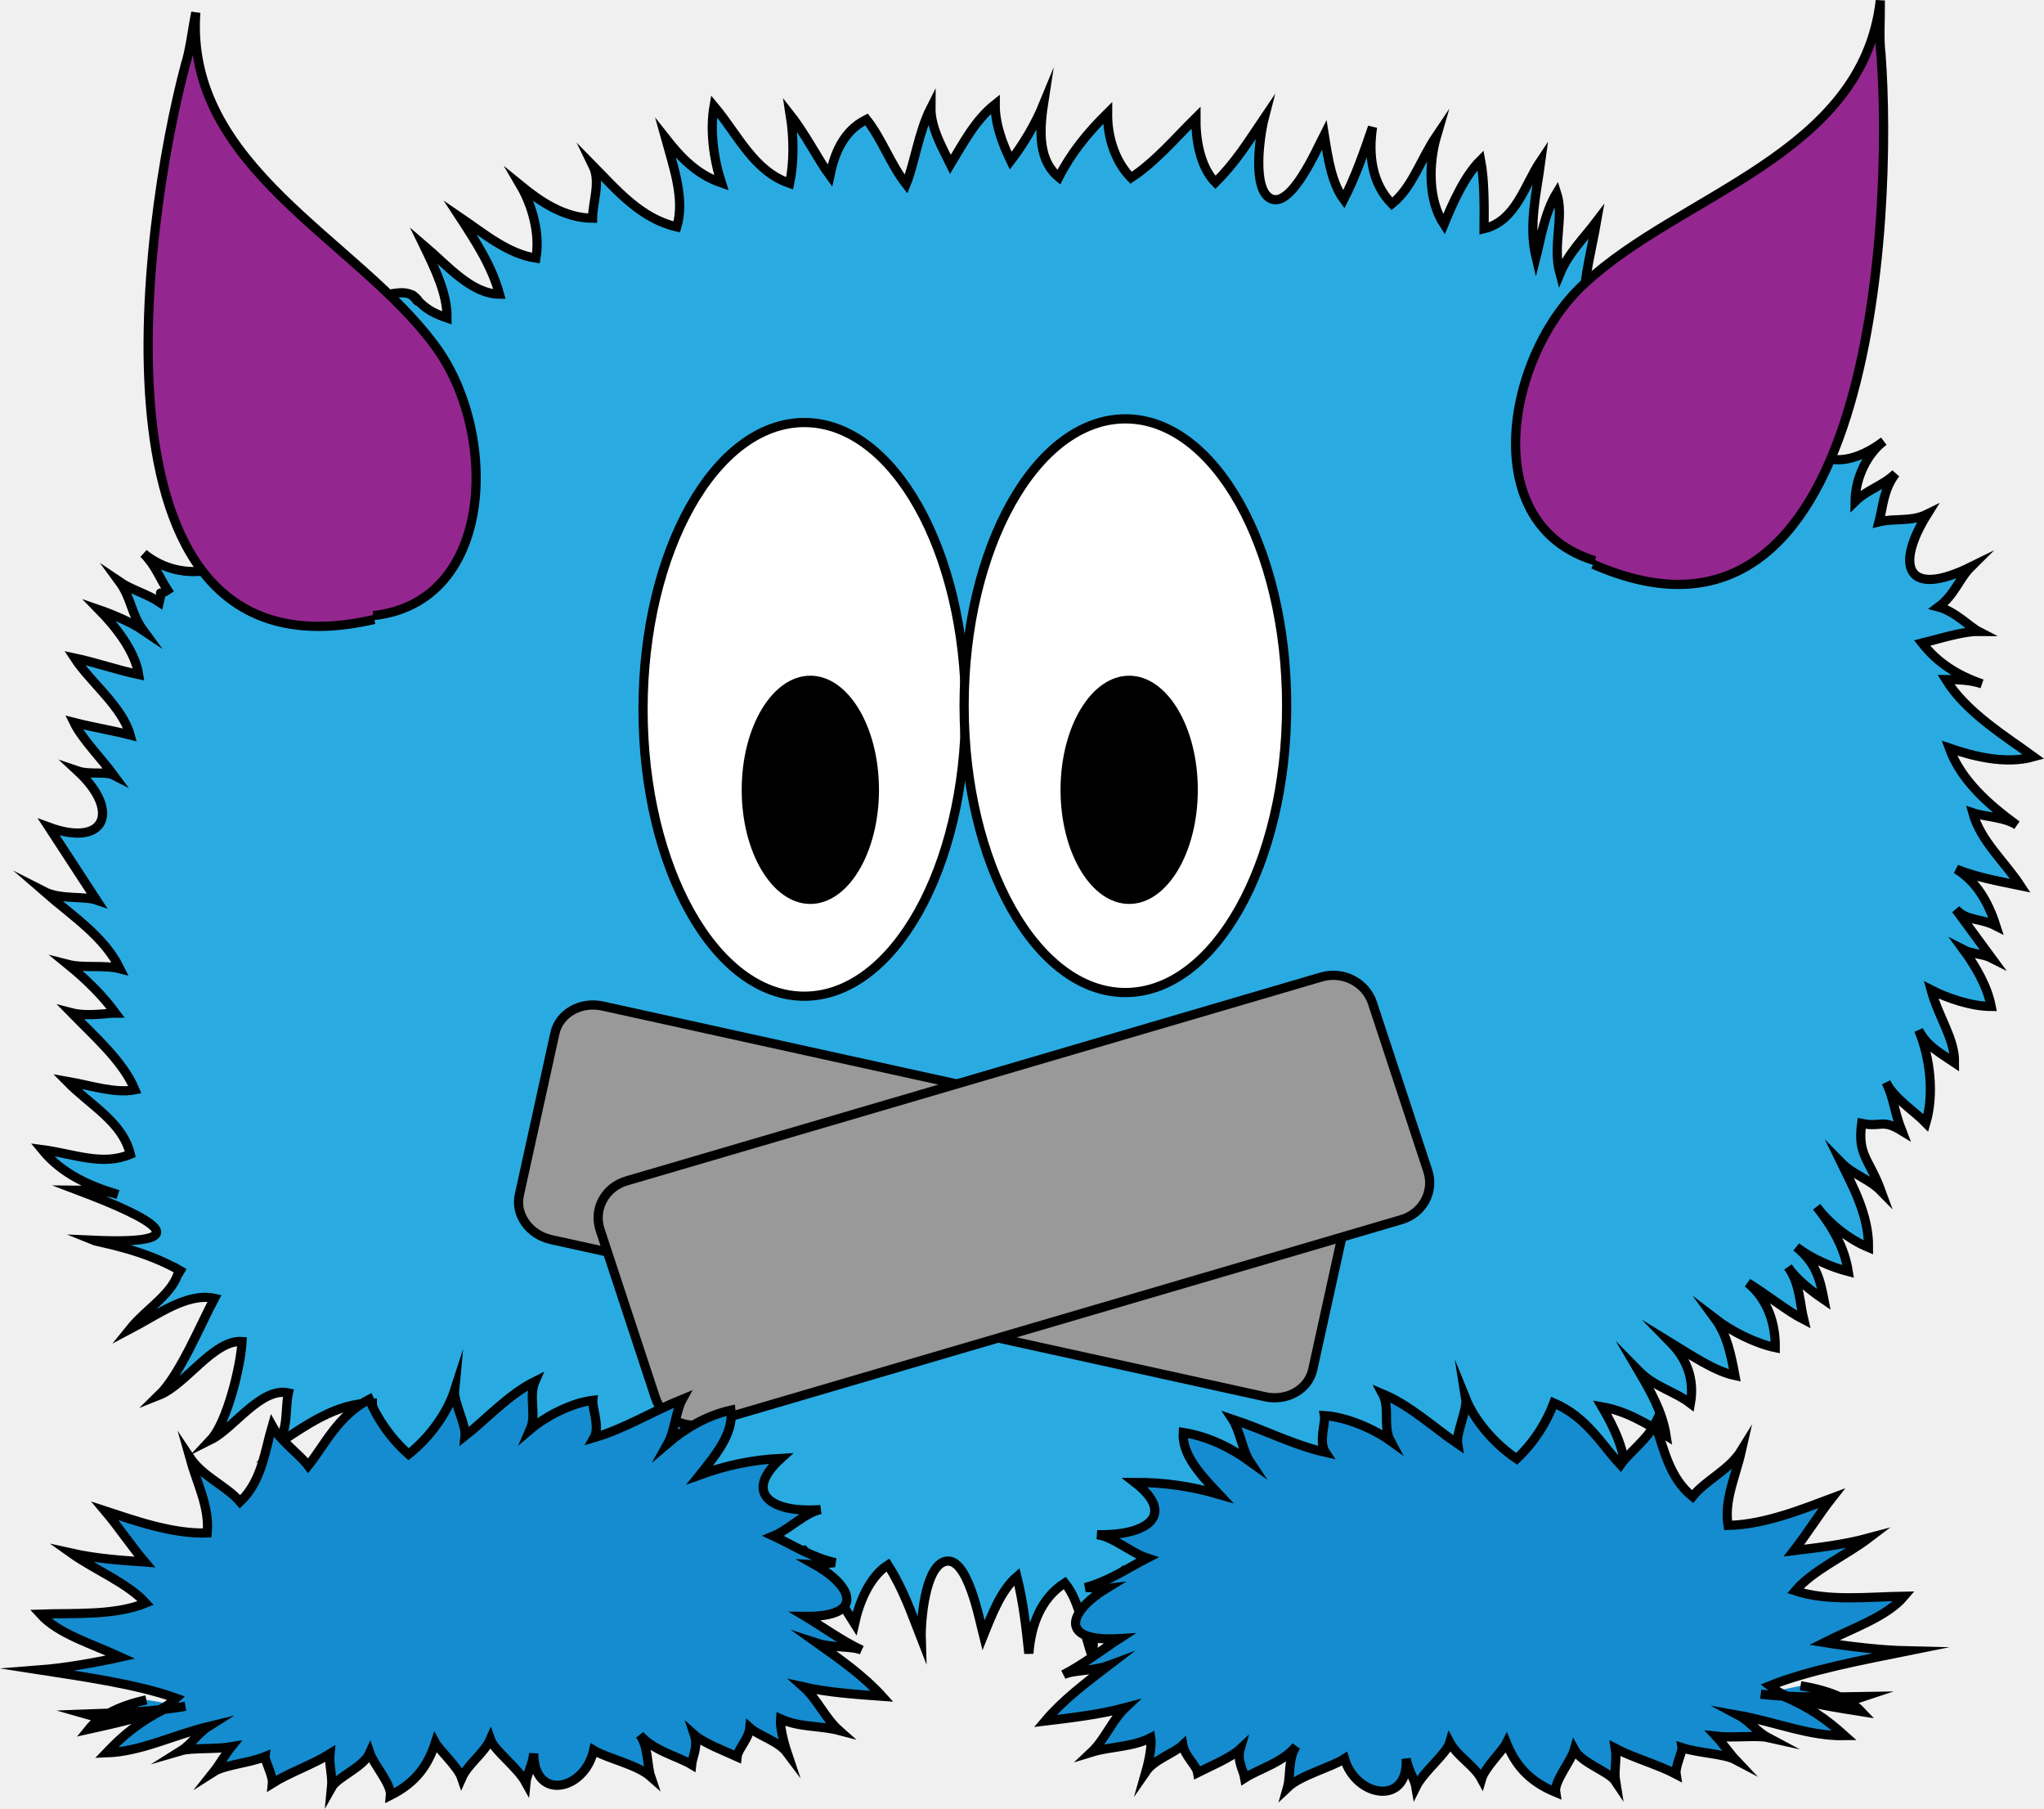
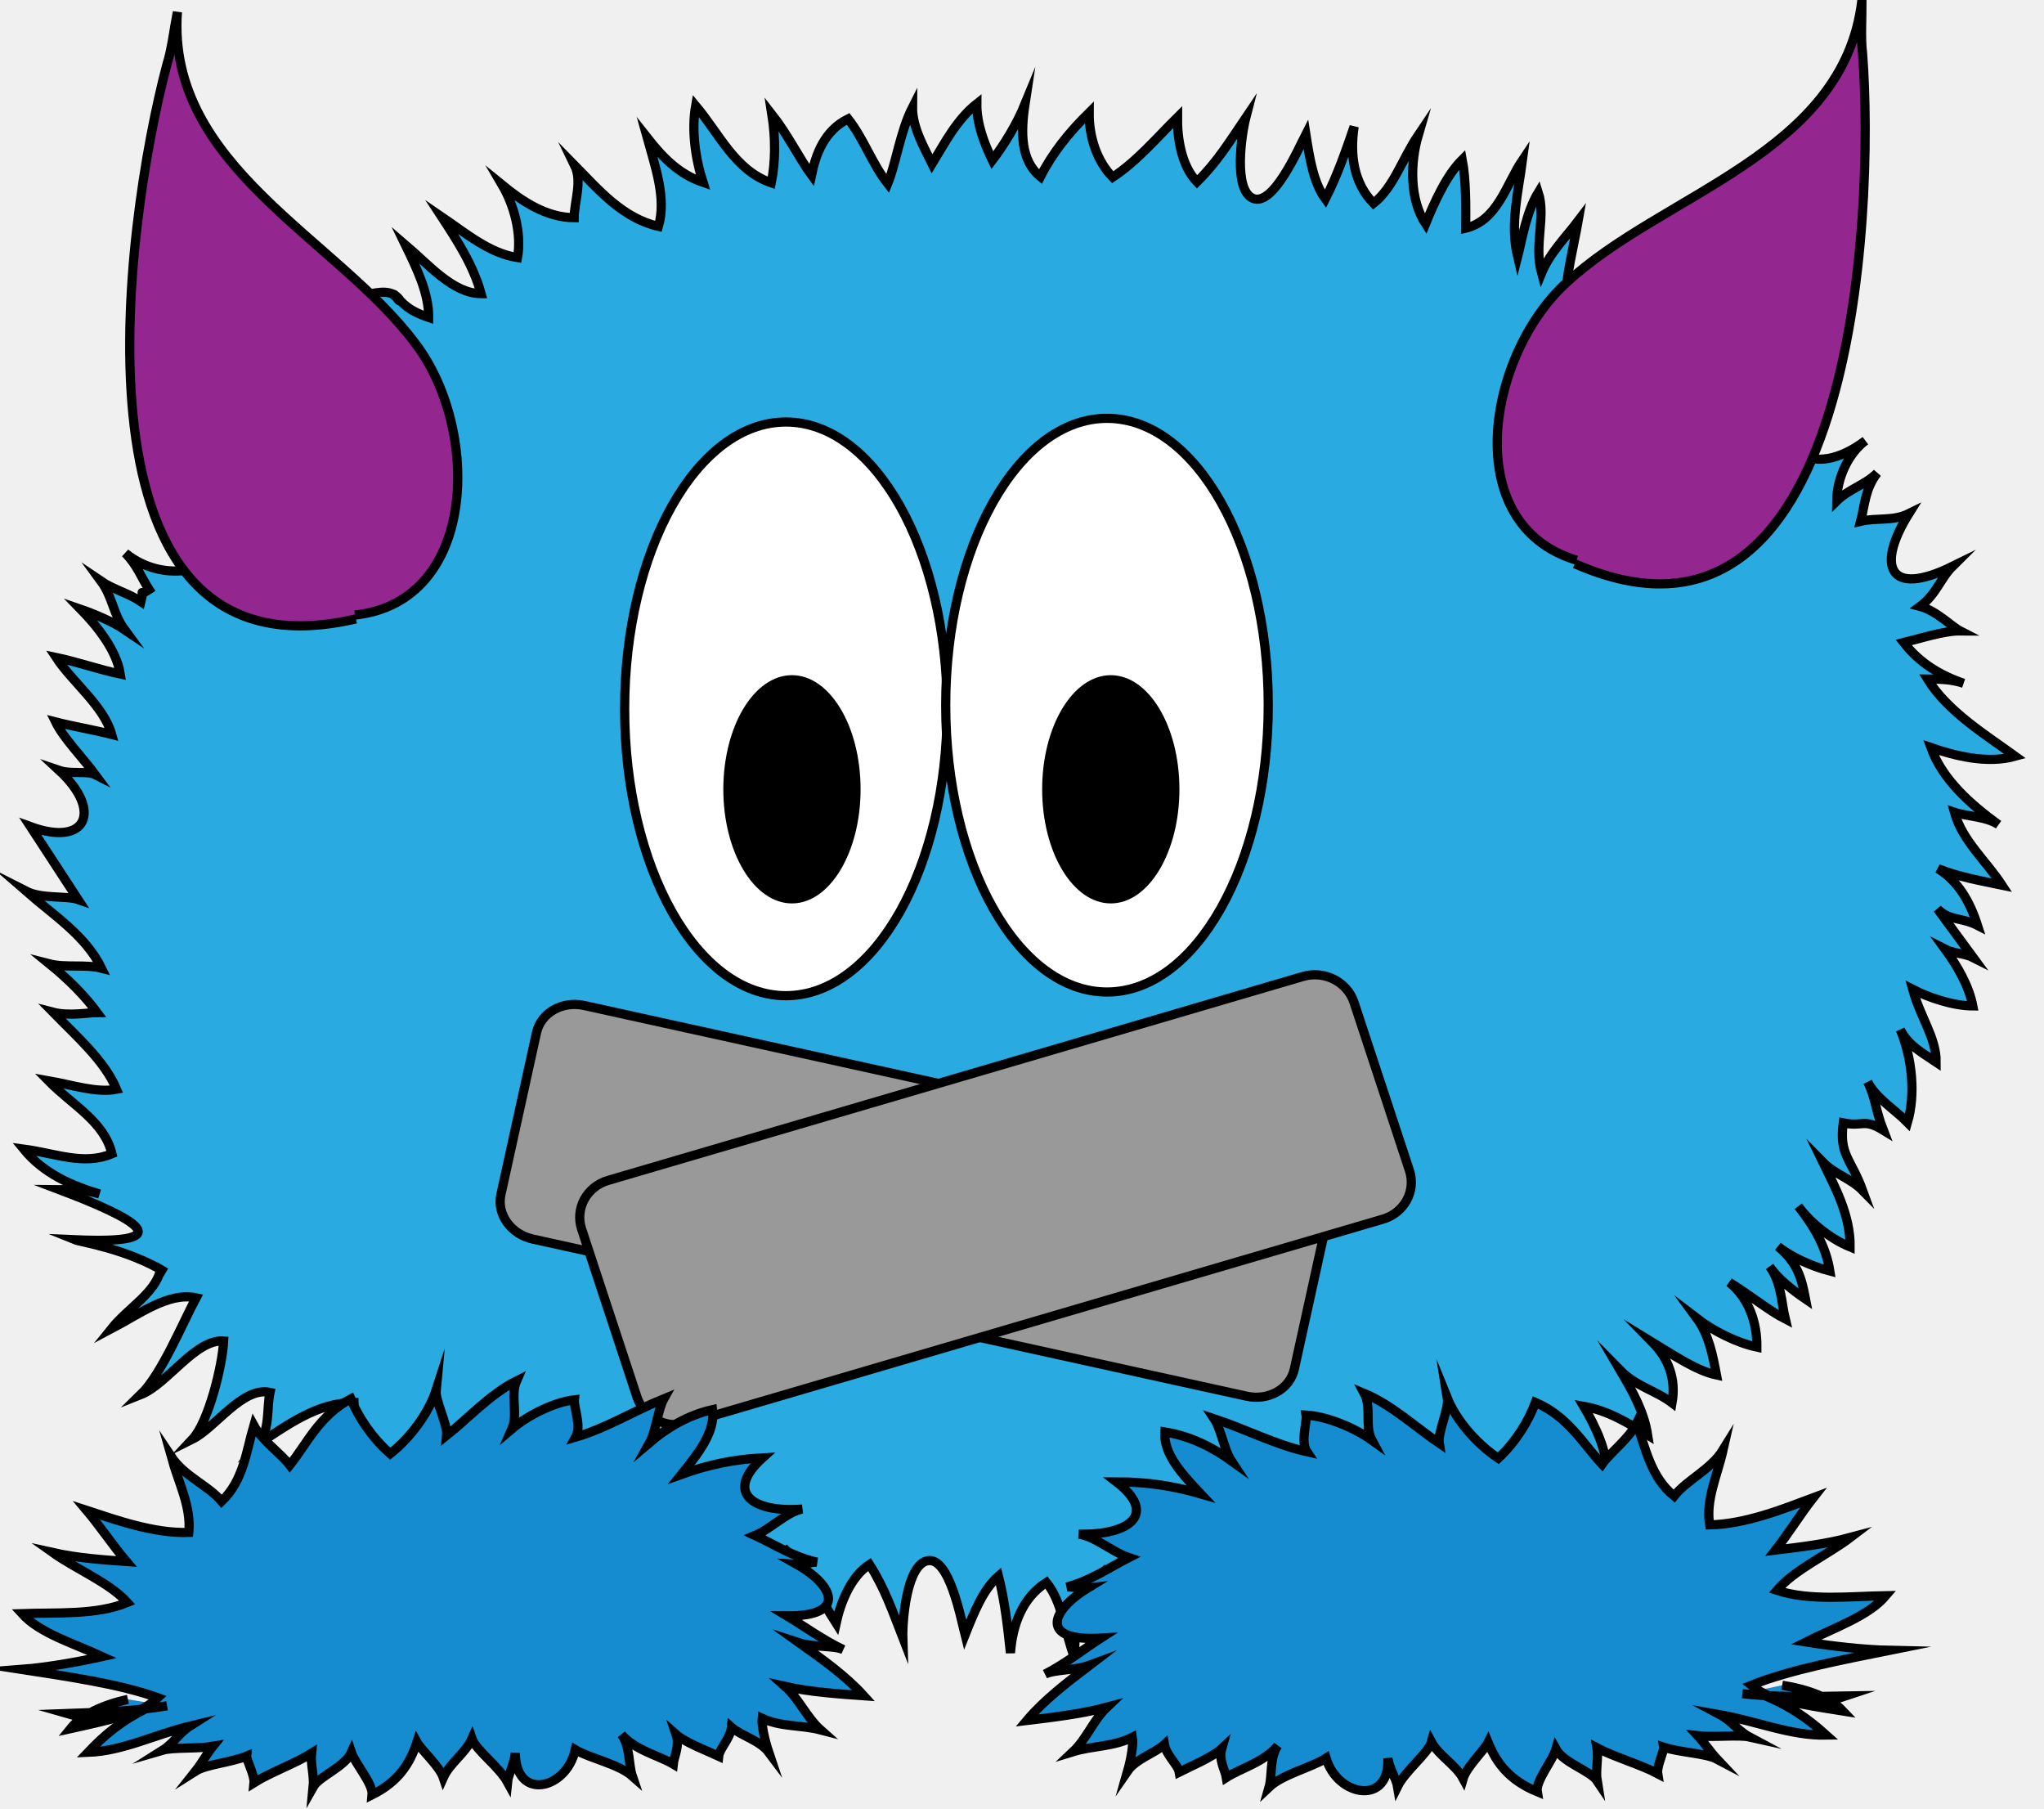
- <svg xmlns="http://www.w3.org/2000/svg" version="1.1" id="Laag_1" x="0px" y="0px" width="666.722px" height="589.868px" viewBox="333.71 226.938 666.722 589.868" enable-background="new 333.71 226.938 666.722 589.868" xml:space="preserve">
-   <path fill="#29ABE2" stroke="#000000" stroke-width="3" stroke-miterlimit="10" d="M863.947,705.855  c-13.832-16.483-39.114-3.459-34.377,17.767c-1.426-5.683-6.705-12.219-9.706-16.916c-2.237,10.276,3.474,20.946,1.233,31.229  c-6.834-5.537-11-17.196-19.675-20.449c-1.408,6.416-1.803,14.415-2.201,22.404c-1.716-4.422-6.995-10.95-9.006-14.075  c1.443,5.693,0.613,9.543,6.166,14.79c-24.976-20.214-0.256-32.133-28.194-18.265c-9.075,4.754-2.48,13.693,2.066,17.381  c-2.992-4.695-6.561-6.819-11.387-9.219c0.719,2.851,1.436,5.701,2.153,8.553c-2.709-5.991-8.546-9.941-11.842-13.359  c-1.671,7.71-1.359,18.549-1.765,26.537c-2.71-5.983-6.704-12.23-7.874-19.215c-4.522,8.441-2.636,18.275-6.882,25.419  c-2.438-7.266-1.758-16.532-1.907-21.959c-4.808,9.729-4.487,20.56-5.459,31.117c-3.427-8.826-3.478-20.946-13.142-25.749  c-1.399,6.425-3.364,15.421-6.056,21.565c-3.984-6.255-5.862-16.088-7.023-23.069c-6.81,6.588-9.32,18.154-8.732,27.704  c-3.429-8.824-4.023-18.364-9.304-24.913c-7.807,5.024-11.046,13.74-11.728,23.007c-0.879-8.259-1.764-16.529-3.907-25.063  c-4.967,4.292-7.924,11.726-10.888,19.15c-1.445-5.691-5.185-25.347-12.153-24.178c-6.958,1.177-8.316,19.715-8.157,25.136  c-3.445-8.836-5.881-16.09-10.877-23.907c-6.232,4.028-9.491,12.742-10.886,19.148c-4.985-7.806-9.708-16.923-16.271-23.725  c-6.232,4.02-10.48,11.174-12.161,18.879c-5.003-7.829-8.707-15.362-10.87-23.896c-7.513,3.729-9.486,12.731-10.158,22.003  c-1.17-6.983-3.605-14.246-6.325-20.221c-3.673,4.575-7.639,10.448-9.035,16.855c-5.279-6.52-7.433-15.071-9.88-22.317  c-3.671,4.565-8.921,10.154-10.318,16.574c-2.153-8.543-1.19-9.101-2.352-16.073c-6.517,5.3-10.765,2.461-17.288,7.759  c-6.827-5.527-7.706-3.79-7.583-10.5c-4.966,4.302-10.479,1.173-17.004,6.473c2.963-7.415,4.645-5.132,4.766-11.831  c-12.358,1.328-19.998,1.784-29.637,9.108c0.404-7.985,3.644-16.704,7.883-23.855c-8.243,0.896-14.475,4.929-20.998,10.217  c4.522-8.433,10.612-17.871,10.006-27.411c-12.076,0.038-21.717,7.382-31.083,13.396c3.685-4.584,2.522-11.566,3.652-16.695  c-8.959-1.961-17.769,11.51-25.283,15.251c5.239-5.594,9.761-24.022,10.157-32.005c-9.234-0.673-18.309,14.069-27.108,17.537  c6.809-6.591,13.605-23.178,18.127-31.618c-8.969-1.948-18.6,5.37-27.674,10.123c5.518-6.89,14.436-11.677,16.105-19.375  l1.681,0.979c-12.777-7.771-27.857-9.921-29.688-10.671c35.35,1.573,19.795-6.947-5.013-16.327  c3.934,0.031,9.173,0.059,13.089,1.405c-9.145-2.703-18.282-6.708-24.753-14.646c10.468,1.392,19.604,5.405,28.795,1.521  c-2.511-10.526-12.943-15.865-20.737-23.812c7.85,1.369,15.679,4.056,22.242,2.79c-3.854-9.228-12.944-17.177-20.729-25.132  c5.22,1.355,11.781,0.098,14.4,0.11c-3.888-5.287-9.079-10.601-15.573-15.88c5.223,1.345,11.786,0.068,17.015,1.424  c-5.139-10.55-15.562-17.209-24.673-25.153c5.222,2.666,13.098,1.406,17.014,2.755c-5.175-7.933-10.342-15.854-15.51-23.768  c18.284,6.698,23.633-5.108,9.328-18.347c3.925,1.341,9.184,0.059,11.785,1.391c-3.89-5.288-10.37-11.897-12.943-17.188  c5.229,1.355,13.079,2.726,18.31,4.08c-2.537-9.229-12.944-17.178-18.128-25.11c6.544,1.362,14.375,4.049,20.919,5.412  c-1.233-7.894-7.725-15.824-12.915-21.136c3.923,1.349,10.44,4.02,14.356,6.679c-3.889-5.287-3.836-10.535-7.724-15.823  c3.907,2.658,9.129,4.004,13.044,6.663c1.349-5.243-1.296-1.325,2.655-3.926c-2.595-3.953-3.853-7.914-7.768-11.894  c6.507,5.31,14.357,6.678,20.919,5.412c-2.528-9.218-7.704-17.141-8.93-26.344c7.824,3.988,18.255,9.327,27.448,6.754  c-3.863-7.907-9.021-17.149-11.55-27.687c18.185,18.534,27.52,0.198,21.138-18.256c6.507,4,13.025,7.981,20.863,9.367  c0.093-9.214-2.446-18.433-6.326-25.031c3.908,3.97,9.119,6.633,13.008,10.601c-2.539-7.898-7.714-14.51-11.594-21.108  c7.787,7.935,19.679-3.811,24.845,4.121c-1.305-0.015-1.293-2.271-2.607-2.278l2.607,2.278c2.583,2.65,5.212,3.976,9.12,5.314  c0.08-7.877-3.782-15.784-7.631-23.717c7.793,6.635,15.561,15.889,24.741,15.966c-2.535-9.229-7.702-17.151-12.88-25.074  c7.813,5.316,15.608,11.941,24.765,13.316c1.385-7.87-1.152-17.088-5.022-23.694c6.5,5.3,14.32,10.626,23.493,10.684  c0.036-5.25,2.718-11.804,0.146-17.083c7.798,7.928,15.569,17.209,27.338,19.908c2.709-9.173-1.136-19.718-3.674-28.938  c5.188,6.595,10.37,11.896,18.212,14.585c-2.548-7.909-3.771-17.121-2.393-25c7.775,9.265,12.904,21.144,24.662,25.162  c1.369-6.561,1.442-14.456,0.198-22.341c5.187,6.604,9.039,14.519,12.928,19.806c1.368-6.569,4.06-14.433,11.945-18.323  c5.186,6.604,7.74,14.522,12.918,21.125c2.681-6.544,4.085-17.053,8.082-24.91c-0.062,6.567,3.816,13.174,6.384,18.435  c3.995-6.528,7.994-14.395,14.59-19.591c-0.062,6.557,2.502,13.158,5.068,18.427c3.979-5.228,7.967-11.775,10.657-18.327  c-1.402,9.188-1.478,18.404,5.022,23.694c4.005-7.847,9.288-14.38,15.905-20.913c-0.071,7.886,2.483,15.797,7.67,21.089  c7.911-5.188,14.539-13.041,21.135-19.558c-0.061,6.557,1.182,15.772,6.365,21.074c6.607-6.525,10.594-13.063,15.915-20.921  c-1.358,5.251-4.15,23.629,2.376,26.31c6.535,2.673,14.548-15.671,17.22-20.905c1.242,7.894,2.476,15.794,6.365,21.073  c3.986-7.849,6.688-15.721,9.379-23.584c-1.396,9.188-0.171,18.4,6.327,25.021c6.602-5.224,9.299-14.397,14.602-22.25  c-2.689,9.184-2.81,21.017,2.367,28.941c2.684-6.554,6.698-15.729,11.974-20.952c1.261,6.584,1.18,15.79,1.115,22.366  c10.493-2.558,13.233-14.368,18.534-22.22c-1.396,10.51-4.112,21.002-1.585,31.55c1.351-5.26,2.746-14.45,6.735-20.997  c2.556,7.9-1.47,17.076,1.068,26.302c2.69-6.551,7.975-11.765,11.945-17.003c-1.379,7.88-4.087,18.382-4.171,26.267  c3.973-2.605,10.543-5.174,14.514-10.422c-1.333,2.624-2.665,5.245-3.999,7.867c5.24-1.274,9.191-2.563,13.152-6.482  c-5.256,2.594-15.892,19.614-8.096,26.248c6.501,5.291,26.294-9.014,31.553-11.607c-6.578,3.896-6.625,7.833-9.3,13.067  c2.656-2.604,9.255-7.809,11.91-11.744c-1.385,7.878-2.774,15.768-2.828,22.335c9.185-1.263,15.834-11.717,23.729-15.614  c-0.1,10.524-8.04,19.67-8.139,30.186c3.971-3.919,10.569-9.132,13.223-14.361c-9.335,19.658,4.986,28.955,22.136,15.925  c-5.276,3.921-9.273,11.779-9.354,19.655c3.969-3.909,9.219-5.184,13.194-9.099c-3.978,5.228-4.021,10.476-5.392,15.735  c5.267-1.271,10.488,0.073,15.752-2.52c-10.641,17.019-6.798,27.565,14.25,17.192c-3.963,3.929-5.313,9.18-10.598,13.082  c5.229,1.355,10.425,6.648,13.033,7.981c-5.237-0.044-13.124,2.535-18.381,3.807c5.186,6.613,11.693,10.604,19.543,13.293  c-3.928-1.341-7.858-1.371-11.782-1.398c6.451,10.557,19.477,18.547,28.598,25.172c-9.192,2.572-19.651-0.141-27.491-2.826  c3.84,10.564,12.943,18.507,22.053,25.14c-3.905-2.659-10.45-2.7-14.379-4.03c2.54,9.207,10.334,15.843,15.514,23.758  c-6.537-1.353-14.387-2.73-20.912-5.402c6.508,3.999,10.388,10.587,12.925,18.513c-5.213-2.674-9.154-1.401-13.042-5.36  c3.891,5.27,7.758,10.563,11.646,15.86c-2.61-1.333-6.544-1.362-9.146-2.702c3.878,5.296,7.75,11.893,9.01,18.478  c-6.553-0.043-14.396-2.731-19.604-5.406c2.526,9.218,7.713,15.84,7.646,23.729c-3.906-2.659-9.126-5.333-11.698-10.613  c3.851,9.244,5.049,21.074,2.354,30.269c-3.896-3.986-10.412-7.978-12.989-13.239c2.577,5.263,2.539,9.22,5.106,15.801  c-6.529-3.994-6.548-1.035-13.071-2.405c-1.415,10.507,2.499,11.537,6.336,22.073c-3.891-3.969-9.12-5.314-13.008-9.282  c3.85,7.916,9.01,17.148,8.91,27.663c-6.518-2.679-13.024-7.98-16.904-13.259c5.185,6.604,9.046,13.209,10.288,21.104  c-5.223-1.346-11.756-4.027-16.949-8.01c6.499,5.301,7.757,10.573,9.019,17.158c-3.905-2.658-9.118-6.652-11.7-10.604  c3.879,5.285,3.813,11.861,5.095,17.119c-5.223-2.656-11.729-7.959-18.247-11.957c6.498,5.309,9.055,13.21,8.982,21.104  c-6.537-1.359-14.358-5.357-19.568-9.353c3.888,5.297,5.139,11.87,6.389,18.454c-6.541-1.371-14.347-6.677-20.865-10.659  c5.187,5.293,7.75,11.884,6.374,19.755c-5.202-3.975-11.746-5.348-16.938-10.642c3.877,6.608,7.747,13.215,8.98,21.104  c-6.499-3.986-13.025-7.979-20.874-9.349c3.86,6.586,7.729,14.521,7.657,22.397" />
-   <path fill="#93278F" stroke="#000000" stroke-width="3" stroke-miterlimit="10" d="M455.801,428.936  c-96.756,22.493-75.461-129.028-61.613-180.945c1.47-4.412,2.252-11.308,3.382-16.962c-3.557,50.433,52.312,73.877,77.796,108.337  c20.949,27.685,20.35,83.979-19.902,88.319" />
-   <path fill="#93278F" stroke="#000000" stroke-width="3" stroke-miterlimit="10" d="M853.394,410.956  c90.997,39.896,97.907-112.968,93.852-166.542c-0.624-4.607-0.144-11.528-0.208-17.305c-5.771,50.248-65.016,63.026-96.396,92.205  c-25.688,23.334-35.427,78.789,3.32,90.483" />
-   <ellipse fill="#FFFFFF" stroke="#000000" stroke-width="3" stroke-miterlimit="10" cx="596.064" cy="458.264" rx="52.604" ry="93.539" />
-   <ellipse fill="#FFFFFF" stroke="#000000" stroke-width="3" stroke-miterlimit="10" cx="700.792" cy="457.066" rx="52.604" ry="93.54" />
-   <ellipse cx="598.03" cy="484.499" rx="22.388" ry="37.215" />
-   <ellipse cx="702.03" cy="484.499" rx="22.388" ry="37.214" />
-   <path fill="#999999" stroke="#000000" stroke-width="3" stroke-miterlimit="10" d="M761.906,673.549  c-1.424,6.474-8.396,10.439-15.573,8.861l-232.812-51.229c-7.177-1.578-11.841-8.106-10.416-14.578l11.604-52.738  c1.424-6.474,8.396-10.44,15.573-8.86l232.812,51.228c7.178,1.578,11.84,8.105,10.416,14.578L761.906,673.549z" />
-   <path fill="#999999" stroke="#000000" stroke-width="3" stroke-miterlimit="10" d="M781.378,554  c-2.216-6.724-9.678-10.512-16.663-8.463l-226.646,66.5c-6.986,2.049-10.854,9.162-8.638,15.885l18.058,54.785  c2.217,6.724,9.677,10.513,16.664,8.464L790.8,624.672c6.986-2.05,10.854-9.162,8.638-15.886L781.378,554z" />
-   <path fill="#29ABE2" stroke="#000000" stroke-width="3" stroke-miterlimit="10" d="M933.719,631.113" />
-   <path fill="#148CCF" stroke="#000000" stroke-width="3" stroke-miterlimit="10" d="M394.202,783.367  c-9.904,1.729-21.284,2.133-32.672,2.536c11.036,3.211,22.54,1.601,29.685-5.167c-12.532-4.53-30.13-7.002-44.506-9.231  c8.186-0.634,18.068-2.357,26.347-4.194c-9.298-4.302-20.331-7.521-26.186-14.007c11.376-0.396,24.252,0.521,34.375-3.614  c-5.855-6.489-16.775-10.906-24.347-16.298c7.927,1.771,15.986,2.351,24.037,2.922c-4.378-5.169-8.622-11.534-12.98-16.691  c9.417,3.079,21.959,7.621,33.341,7.21c0.817-8.419-3.307-16.007-5.708-24.673c4.232,6.37,12.054,9.35,16.421,14.516  c7.125-6.771,8.065-16.42,10.497-24.731c2.757,5.047,8.841,9.119,11.724,12.96c5.513-6.886,9.677-16.3,19.911-21.638  c2.641,6.255,6.884,12.629,12.854,17.897c7.022-5.569,12.68-13.654,14.981-20.778c-0.345,3.621,3.787,11.188,3.431,14.809  c7.02-5.562,14.285-13.554,22.802-17.794c-2.079,4.699,0.551,10.95-1.52,15.661c5.287-4.485,13.816-8.731,20.379-9.472  c-0.241,2.413,2.387,8.673,0.424,12.165c10.017-2.93,18.65-8.386,28.772-12.522c-1.955,3.501-2.654,10.736-4.612,14.247  c5.289-4.493,12.207-8.854,20.484-10.688c0.903,7.346-4.629,14.226-10.153,21.116c8.402-3.033,16.685-4.877,26.462-5.4  c-12.444,11.259-3.374,17.969,12.966,16.707c-4.946,0.844-10.368,6.533-15.425,8.611c6.208,2.865,12.295,6.938,20.229,8.715  c-1.623-0.114-4.951,0.86-6.554,0.75c12.287,6.935,16.194,16.924-3.258,16.761c4.601,2.745,12.18,8.145,18.393,11.001  c-3.104-1.416-9.664-0.684-14.371-2.212c7.575,5.383,15.158,10.773,21.013,17.254c-8.051-0.57-17.714-1.257-25.637-3.041  c4.479,3.969,7.11,10.22,11.582,14.178c-6.313-1.655-12.866-0.914-19.077-3.771c-0.226,2.4,0.915,7.341,2.165,11.064  c-2.874-3.839-9.198-5.496-12.17-8.144c-0.355,3.621-3.923,7.002-4.164,9.423c-3.088-1.438-10.919-4.426-13.891-7.07  c1.255,3.732-0.7,7.234-0.94,9.646c-4.597-2.751-12.523-4.528-16.893-9.688c2.87,3.848,2.288,9.867,3.554,13.604  c-4.48-3.958-14.029-5.852-18.615-8.609c-2.903,13.141-19.474,16.817-19.556,1.038c-0.354,3.62-2.31,7.113-2.543,9.538  c-2.765-5.058-10.334-10.454-11.605-14.176c-2.067,4.702-7.25,7.979-9.333,12.686c-1.253-3.741-7.227-9.014-8.606-11.54  c-2.312,7.114-6.107,12.909-14.628,17.167c0.353-3.613-5.511-10.103-6.758-13.833c-2.084,4.715-10.487,7.75-12.453,11.247  c0.363-3.61-0.896-7.337-0.542-10.948c-5.189,3.265-13.593,6.308-18.763,9.577c0.236-2.398-2.528-7.454-2.4-8.667  c-5.07,2.083-13.232,2.704-16.678,4.895c1.833-2.305,3.799-5.804,5.639-8.091c-4.939,0.854-12.991,0.283-16.329,1.258  c3.461-2.173,5.419-5.682,8.864-7.863c-11.62,2.816-21.868,8.159-33.25,8.57c5.414-5.698,10.718-10.171,19.228-14.422  c-8.394,3.044-16.685,4.885-24.962,6.713c3.679-4.58,10.475-7.741,18.762-9.578" />
-   <path fill="#148CCF" stroke="#000000" stroke-width="3" stroke-miterlimit="10" d="M908.036,779.427  c10.259,1.173,21.967,0.97,33.679,0.761c-11.13,3.737-23.031,2.756-30.764-3.507c12.58-5.095,30.493-8.446,45.114-11.391  c-8.418-0.185-18.678-1.355-27.276-2.731c9.289-4.697,20.417-8.429,26.042-15.098c-11.722,0.201-24.881,1.776-35.515-1.744  c5.609-6.671,16.558-11.575,24.02-17.26c-8.021,2.166-16.258,3.14-24.472,4.13c4.15-5.305,8.14-11.767,12.298-17.064  c-9.493,3.548-22.072,8.637-33.782,8.846c-1.345-8.229,2.44-15.877,4.388-24.492c-3.979,6.463-11.826,9.804-15.988,15.092  c-7.73-6.27-9.269-15.673-12.249-23.703c-2.523,5.099-8.524,9.4-11.245,13.323c-6.085-6.46-10.911-15.479-21.741-20.166  c-2.341,6.265-6.31,12.737-12.117,18.229c-7.548-5.094-13.836-12.735-16.61-19.59c0.568,3.524-3.216,11.163-2.646,14.699  c-7.548-5.095-15.463-12.532-24.46-16.267c2.419,4.512,0.073,10.776,2.496,15.28c-5.7-4.092-14.69-7.819-21.476-8.203  c0.39,2.352-1.934,8.625,0.279,11.952c-10.438-2.346-19.633-7.24-30.267-10.765c2.214,3.321,3.367,10.375,5.58,13.703  c-5.698-4.101-13.055-8.019-21.655-9.388c-0.483,7.25,5.595,13.712,11.68,20.187c-8.795-2.553-17.397-3.922-27.475-3.91  c13.44,10.378,4.517,17.428-12.312,17.056c5.131,0.584,11.021,5.865,16.345,7.633c-6.203,3.137-12.212,7.444-20.233,9.609  c1.646-0.197,5.128,0.582,6.763,0.377c-12.203,7.47-15.59,17.451,4.333,16.274c-4.559,2.938-12.01,8.63-18.213,11.758  c3.107-1.563,9.88-1.173,14.624-2.94c-7.465,5.691-14.914,11.367-20.537,18.046c8.228-0.991,18.097-2.17,26.13-4.335  c-4.357,4.119-6.69,10.401-11.058,14.514c6.389-1.96,13.162-1.577,19.368-4.711c0.386,2.357-0.497,7.252-1.559,10.977  c2.706-3.923,9.095-5.883,11.999-8.629c0.59,3.525,4.438,6.656,4.825,9.016c3.108-1.578,10.943-4.912,13.858-7.651  c-1.076,3.725,1.14,7.054,1.516,9.404c4.571-2.944,12.594-5.102,16.775-10.407c-2.722,3.932-1.764,9.81-2.829,13.534  c4.344-4.12,14.03-6.478,18.592-9.421c3.752,12.731,20.966,15.479,20.128-0.009c0.57,3.525,2.796,6.854,3.182,9.214  c2.518-5.099,9.979-10.782,11.043-14.508c2.41,4.505,7.924,7.445,10.344,11.949c1.077-3.732,6.884-9.219,8.139-11.76  c2.808,6.855,7.043,12.344,16.043,16.059c-0.582-3.526,5.041-10.188,6.105-13.906c2.433,4.496,11.227,7.049,13.438,10.369  c-0.578-3.519,0.496-7.242-0.072-10.77c5.517,2.925,14.312,5.478,19.815,8.4c-0.379-2.343,2.129-7.448,1.945-8.617  c5.334,1.76,13.74,1.961,17.43,3.916c-2.033-2.154-4.259-5.488-6.291-7.644c5.131,0.582,13.347-0.394,16.841,0.388  c-3.679-1.956-5.896-5.292-9.57-7.247c12.096,2.148,22.923,6.854,34.621,6.65c-5.88-5.291-11.589-9.408-20.578-13.129  c8.793,2.554,17.405,3.914,26.02,5.276c-4.055-4.3-11.215-7.05-19.816-8.408" />
+ <svg xmlns="http://www.w3.org/2000/svg" version="1.1" id="Laag_1" x="0px" y="0px" width="666.722px" height="589.868px" viewBox="0 0 666.722 589.868" enable-background="new 0 0 666.722 589.868" xml:space="preserve">
+   <path fill="#29ABE2" stroke="#000000" stroke-width="3" stroke-miterlimit="10" d="M524.238,478.747  c-13.832-16.484-39.113-3.459-34.377,17.766c-1.426-5.682-6.705-12.219-9.705-16.916c-2.238,10.277,3.473,20.947,1.232,31.229  c-6.834-5.535-11-17.195-19.676-20.447c-1.408,6.416-1.803,14.414-2.201,22.402c-1.715-4.422-6.994-10.949-9.006-14.074  c1.443,5.693,0.613,9.543,6.166,14.791c-24.975-20.215-0.256-32.135-28.193-18.266c-9.074,4.754-2.48,13.693,2.066,17.381  c-2.992-4.695-6.561-6.818-11.387-9.219c0.719,2.85,1.436,5.701,2.152,8.553c-2.709-5.992-8.547-9.941-11.842-13.359  c-1.672,7.711-1.359,18.549-1.766,26.537c-2.709-5.982-6.703-12.23-7.873-19.215c-4.523,8.441-2.637,18.275-6.883,25.418  c-2.438-7.266-1.758-16.531-1.906-21.959c-4.809,9.73-4.488,20.561-5.459,31.117c-3.428-8.826-3.479-20.945-13.143-25.748  c-1.398,6.424-3.363,15.42-6.057,21.564c-3.984-6.254-5.861-16.088-7.021-23.068c-6.811,6.588-9.32,18.154-8.732,27.703  c-3.43-8.824-4.023-18.363-9.305-24.912c-7.807,5.023-11.044,13.74-11.728,23.006c-0.879-8.258-1.764-16.527-3.906-25.062  c-4.967,4.293-7.924,11.727-10.889,19.15c-1.445-5.691-5.184-25.348-12.152-24.178c-6.959,1.176-8.316,19.715-8.156,25.135  c-3.445-8.836-5.881-16.09-10.877-23.906c-6.232,4.027-9.492,12.742-10.887,19.148c-4.984-7.807-9.709-16.924-16.271-23.725  c-6.232,4.02-10.48,11.174-12.16,18.879c-5.004-7.83-8.707-15.363-10.871-23.896c-7.512,3.729-9.486,12.73-10.158,22.004  c-1.17-6.984-3.604-14.246-6.324-20.223c-3.674,4.576-7.639,10.449-9.035,16.855c-5.279-6.52-7.434-15.07-9.879-22.316  c-3.672,4.564-8.922,10.154-10.318,16.574c-2.154-8.543-1.191-9.102-2.354-16.074c-6.516,5.301-10.764,2.461-17.287,7.76  c-6.826-5.527-7.705-3.791-7.582-10.5c-4.967,4.303-10.48,1.172-17.006,6.473c2.965-7.414,4.646-5.133,4.768-11.83  c-12.359,1.328-19.998,1.783-29.637,9.107c0.402-7.984,3.643-16.705,7.883-23.855c-8.244,0.896-14.477,4.93-20.998,10.217  c4.521-8.432,10.611-17.871,10.006-27.41c-12.076,0.037-21.717,7.381-31.084,13.396c3.686-4.584,2.523-11.566,3.652-16.695  c-8.959-1.961-17.77,11.51-25.283,15.25c5.24-5.594,9.762-24.021,10.158-32.004c-9.234-0.674-18.311,14.068-27.109,17.537  c6.809-6.592,13.605-23.18,18.127-31.619c-8.969-1.947-18.6,5.371-27.674,10.123c5.518-6.891,14.436-11.676,16.105-19.375  l1.682,0.979c-12.777-7.77-27.857-9.92-29.689-10.67c35.352,1.572,19.795-6.947-5.012-16.328c3.934,0.031,9.172,0.061,13.088,1.406  c-9.145-2.703-18.281-6.709-24.752-14.646c10.467,1.393,19.604,5.404,28.795,1.521c-2.512-10.527-12.943-15.865-20.738-23.812  c7.852,1.369,15.68,4.057,22.242,2.789c-3.854-9.227-12.943-17.176-20.729-25.131c5.221,1.355,11.781,0.098,14.4,0.109  c-3.889-5.287-9.08-10.602-15.572-15.879c5.223,1.344,11.785,0.066,17.014,1.424c-5.139-10.551-15.562-17.209-24.672-25.154  c5.221,2.666,13.098,1.406,17.014,2.756c-5.176-7.934-10.342-15.854-15.51-23.768c18.283,6.697,23.633-5.109,9.328-18.348  c3.924,1.342,9.184,0.059,11.785,1.391c-3.891-5.287-10.371-11.896-12.943-17.188c5.229,1.355,13.078,2.727,18.309,4.08  c-2.535-9.229-12.943-17.178-18.127-25.109c6.543,1.361,14.375,4.049,20.918,5.412c-1.232-7.895-7.725-15.824-12.914-21.137  c3.924,1.35,10.439,4.02,14.355,6.68c-3.889-5.287-3.836-10.535-7.723-15.824c3.906,2.658,9.129,4.004,13.043,6.664  c1.35-5.244-1.295-1.326,2.654-3.927c-2.594-3.953-3.852-7.914-7.768-11.894c6.508,5.31,14.357,6.678,20.92,5.412  c-2.529-9.219-7.705-17.142-8.93-26.344c7.824,3.987,18.254,9.326,27.447,6.754c-3.863-7.908-9.021-17.149-11.551-27.688  c18.186,18.533,27.521,0.197,21.139-18.256c6.508,4,13.025,7.98,20.863,9.367c0.094-9.215-2.445-18.434-6.326-25.031  c3.908,3.97,9.119,6.633,13.008,10.601c-2.539-7.897-7.713-14.51-11.594-21.108c7.787,7.936,19.68-3.811,24.846,4.121  c-1.307-0.015-1.293-2.271-2.607-2.277l2.607,2.277c2.582,2.65,5.211,3.977,9.119,5.314c0.08-7.877-3.781-15.784-7.631-23.717  c7.793,6.635,15.561,15.889,24.74,15.966c-2.535-9.229-7.701-17.151-12.879-25.074C151.859,76,159.654,82.625,168.811,84  c1.387-7.87-1.15-17.088-5.021-23.694c6.5,5.3,14.32,10.626,23.494,10.684c0.035-5.25,2.717-11.803,0.145-17.083  c7.799,7.928,15.57,17.209,27.338,19.909c2.709-9.174-1.135-19.719-3.674-28.938c5.189,6.595,10.371,11.896,18.213,14.585  c-2.549-7.909-3.771-17.121-2.393-25c7.773,9.265,12.904,21.144,24.662,25.162c1.369-6.561,1.441-14.456,0.197-22.341  c5.188,6.604,9.039,14.519,12.928,19.806c1.369-6.569,4.061-14.433,11.945-18.323c5.186,6.604,7.74,14.522,12.918,21.125  c2.682-6.544,4.086-17.053,8.082-24.91c-0.062,6.567,3.816,13.174,6.385,18.435c3.994-6.528,7.992-14.395,14.59-19.591  c-0.062,6.557,2.502,13.158,5.066,18.427c3.98-5.228,7.968-11.775,10.658-18.327c-1.402,9.188-1.479,18.404,5.021,23.694  c4.006-7.847,9.289-14.38,15.904-20.913c-0.07,7.886,2.484,15.797,7.67,21.089c7.912-5.188,14.539-13.041,21.137-19.558  c-0.062,6.557,1.182,15.772,6.363,21.074c6.607-6.525,10.596-13.063,15.916-20.921c-1.357,5.251-4.15,23.629,2.375,26.31  c6.535,2.673,14.549-15.671,17.221-20.905c1.242,7.894,2.477,15.794,6.365,21.073c3.986-7.849,6.688-15.721,9.379-23.584  c-1.396,9.188-0.172,18.4,6.326,25.021c6.604-5.224,9.301-14.397,14.604-22.25c-2.689,9.184-2.811,21.017,2.367,28.94  c2.684-6.553,6.697-15.729,11.973-20.951c1.262,6.584,1.18,15.79,1.115,22.365c10.494-2.558,13.232-14.368,18.535-22.219  c-1.396,10.51-4.113,21.002-1.586,31.549c1.352-5.26,2.746-14.449,6.734-20.997c2.557,7.9-1.469,17.077,1.068,26.302  c2.689-6.552,7.975-11.765,11.945-17.003c-1.379,7.88-4.088,18.382-4.172,26.267c3.975-2.604,10.543-5.174,14.516-10.422  c-1.334,2.624-2.666,5.245-4,7.867c5.24-1.274,9.191-2.563,13.152-6.481c-5.256,2.594-15.893,19.613-8.096,26.247  c6.5,5.291,26.293-9.014,31.553-11.606c-6.578,3.896-6.625,7.832-9.301,13.066c2.656-2.604,9.256-7.809,11.91-11.744  c-1.385,7.879-2.773,15.769-2.828,22.336c9.186-1.264,15.834-11.718,23.729-15.615c-0.1,10.525-8.039,19.671-8.139,30.187  c3.971-3.919,10.57-9.132,13.225-14.36c-9.336,19.658,4.984,28.955,22.135,15.924c-5.275,3.922-9.273,11.779-9.354,19.656  c3.969-3.91,9.219-5.185,13.193-9.1c-3.979,5.229-4.021,10.477-5.391,15.734c5.266-1.271,10.486,0.074,15.752-2.52  c-10.643,17.02-6.799,27.564,14.25,17.192c-3.965,3.929-5.314,9.18-10.6,13.081c5.23,1.355,10.426,6.648,13.033,7.982  c-5.236-0.045-13.123,2.535-18.381,3.807c5.186,6.613,11.693,10.604,19.543,13.293c-3.928-1.342-7.857-1.371-11.781-1.398  c6.451,10.557,19.477,18.547,28.598,25.172c-9.191,2.572-19.65-0.141-27.49-2.826c3.84,10.564,12.941,18.508,22.053,25.141  c-3.906-2.658-10.451-2.699-14.379-4.029c2.539,9.207,10.334,15.842,15.514,23.758c-6.537-1.354-14.387-2.73-20.912-5.402  c6.508,3.998,10.389,10.586,12.926,18.513c-5.215-2.676-9.154-1.402-13.043-5.361c3.891,5.27,7.758,10.562,11.646,15.861  c-2.611-1.334-6.545-1.363-9.146-2.703c3.879,5.297,7.75,11.893,9.01,18.479c-6.553-0.043-14.396-2.73-19.604-5.406  c2.525,9.219,7.713,15.84,7.646,23.729c-3.906-2.658-9.127-5.332-11.699-10.613c3.852,9.244,5.049,21.074,2.355,30.27  c-3.896-3.986-10.412-7.979-12.99-13.238c2.578,5.262,2.539,9.219,5.105,15.801c-6.527-3.994-6.547-1.035-13.07-2.406  c-1.414,10.508,2.5,11.537,6.336,22.074c-3.891-3.969-9.119-5.314-13.008-9.283c3.85,7.916,9.01,17.148,8.91,27.664  c-6.518-2.68-13.023-7.98-16.904-13.26c5.186,6.605,9.047,13.209,10.289,21.105c-5.225-1.348-11.758-4.027-16.949-8.012  c6.498,5.303,7.756,10.574,9.018,17.158c-3.904-2.658-9.117-6.65-11.699-10.604c3.879,5.285,3.812,11.861,5.096,17.119  c-5.225-2.656-11.73-7.959-18.248-11.957c6.498,5.309,9.055,13.211,8.982,21.104c-6.537-1.357-14.357-5.355-19.568-9.352  c3.889,5.297,5.139,11.869,6.389,18.453c-6.541-1.371-14.346-6.678-20.865-10.658c5.188,5.293,7.75,11.883,6.375,19.754  c-5.203-3.975-11.746-5.348-16.938-10.643c3.877,6.609,7.746,13.217,8.979,21.105c-6.498-3.986-13.023-7.98-20.873-9.35  c3.859,6.586,7.729,14.521,7.656,22.396" />
+   <path fill="#93278F" stroke="#000000" stroke-width="3" stroke-miterlimit="10" d="M116.092,201.827  C19.336,224.319,40.631,72.8,54.479,20.882c1.471-4.412,2.254-11.308,3.383-16.962c-3.557,50.433,52.312,73.878,77.797,108.337  c20.949,27.686,20.35,83.979-19.902,88.318" />
+   <path fill="#93278F" stroke="#000000" stroke-width="3" stroke-miterlimit="10" d="M513.685,183.847  c90.996,39.896,97.906-112.968,93.852-166.542C606.914,12.698,607.392,5.777,607.33,0c-5.771,50.248-65.018,63.026-96.396,92.205  c-25.688,23.334-35.428,78.789,3.32,90.483" />
+   <ellipse fill="#FFFFFF" stroke="#000000" stroke-width="3" stroke-miterlimit="10" cx="256.355" cy="231.155" rx="52.604" ry="93.539" />
+   <ellipse fill="#FFFFFF" stroke="#000000" stroke-width="3" stroke-miterlimit="10" cx="361.083" cy="229.957" rx="52.604" ry="93.54" />
+   <ellipse cx="258.322" cy="257.39" rx="22.387" ry="37.215" />
+   <ellipse cx="362.322" cy="257.391" rx="22.387" ry="37.214" />
+   <path fill="#999999" stroke="#000000" stroke-width="3" stroke-miterlimit="10" d="M422.197,446.44  c-1.424,6.475-8.396,10.439-15.572,8.861l-232.812-51.23c-7.178-1.576-11.842-8.105-10.416-14.576L175,336.756  c1.424-6.475,8.396-10.441,15.574-8.861l232.81,51.229c7.178,1.578,11.84,8.105,10.416,14.578L422.197,446.44z" />
+   <path fill="#999999" stroke="#000000" stroke-width="3" stroke-miterlimit="10" d="M441.669,326.891  c-2.217-6.725-9.678-10.512-16.664-8.463l-226.644,66.5c-6.986,2.049-10.855,9.162-8.639,15.885l18.059,54.785  c2.217,6.723,9.676,10.512,16.664,8.463l226.646-66.498c6.986-2.051,10.854-9.162,8.637-15.887L441.669,326.891z" />
+   <path fill="#29ABE2" stroke="#000000" stroke-width="3" stroke-miterlimit="10" d="M594.009,404.004" />
+   <path fill="#148CCF" stroke="#000000" stroke-width="3" stroke-miterlimit="10" d="M54.494,556.258  c-9.904,1.729-21.285,2.133-32.672,2.535c11.035,3.211,22.539,1.602,29.684-5.166c-12.531-4.531-30.129-7.002-44.506-9.232  c8.186-0.633,18.068-2.355,26.348-4.193c-9.299-4.303-20.332-7.521-26.186-14.008c11.375-0.395,24.252,0.521,34.375-3.613  c-5.855-6.488-16.775-10.906-24.348-16.299c7.928,1.771,15.986,2.352,24.037,2.924c-4.379-5.17-8.623-11.535-12.98-16.691  c9.418,3.078,21.959,7.621,33.342,7.209c0.816-8.418-3.307-16.006-5.709-24.672c4.232,6.369,12.055,9.35,16.422,14.516  c7.125-6.771,8.064-16.42,10.496-24.73c2.758,5.047,8.842,9.119,11.725,12.959c5.514-6.885,9.678-16.299,19.91-21.637  c2.643,6.254,6.885,12.629,12.855,17.896c7.021-5.57,12.68-13.654,14.98-20.779c-0.346,3.621,3.787,11.189,3.432,14.811  c7.02-5.562,14.285-13.555,22.801-17.795c-2.078,4.699,0.551,10.951-1.52,15.662c5.287-4.486,13.816-8.732,20.379-9.473  c-0.24,2.412,2.387,8.672,0.424,12.164c10.018-2.93,18.65-8.385,28.771-12.521c-1.955,3.502-2.652,10.736-4.611,14.248  c5.289-4.494,12.207-8.855,20.484-10.689c0.902,7.346-4.629,14.227-10.154,21.117c8.402-3.033,16.686-4.877,26.463-5.4  c-12.443,11.26-3.373,17.969,12.967,16.707c-4.947,0.844-10.369,6.533-15.426,8.611c6.209,2.865,12.295,6.938,20.229,8.715  c-1.623-0.115-4.951,0.859-6.553,0.75c12.287,6.936,16.193,16.924-3.258,16.76c4.6,2.746,12.18,8.146,18.393,11.002  c-3.105-1.416-9.664-0.684-14.371-2.213c7.574,5.385,15.158,10.773,21.012,17.254c-8.051-0.568-17.713-1.256-25.637-3.041  c4.48,3.971,7.111,10.221,11.582,14.18c-6.312-1.656-12.865-0.914-19.076-3.771c-0.227,2.4,0.914,7.34,2.164,11.064  c-2.873-3.84-9.197-5.496-12.17-8.145c-0.354,3.621-3.922,7.002-4.164,9.422c-3.088-1.438-10.918-4.426-13.891-7.068  c1.256,3.73-0.699,7.232-0.939,9.645c-4.598-2.75-12.523-4.527-16.893-9.688c2.869,3.848,2.287,9.867,3.553,13.604  c-4.479-3.957-14.029-5.852-18.615-8.607c-2.902,13.141-19.473,16.816-19.555,1.037c-0.355,3.619-2.311,7.113-2.543,9.539  c-2.766-5.059-10.334-10.455-11.605-14.178c-2.066,4.703-7.25,7.98-9.334,12.688c-1.252-3.742-7.227-9.016-8.605-11.541  c-2.312,7.115-6.107,12.91-14.627,17.168c0.352-3.613-5.512-10.104-6.758-13.834c-2.084,4.715-10.488,7.75-12.453,11.248  c0.361-3.611-0.896-7.338-0.543-10.949c-5.189,3.266-13.592,6.309-18.764,9.578c0.236-2.398-2.527-7.455-2.398-8.668  c-5.07,2.084-13.232,2.705-16.678,4.895c1.832-2.305,3.799-5.803,5.639-8.09c-4.939,0.854-12.992,0.283-16.33,1.258  c3.461-2.174,5.42-5.682,8.865-7.863c-11.621,2.816-21.869,8.158-33.25,8.57c5.414-5.697,10.717-10.172,19.227-14.422  c-8.393,3.043-16.684,4.885-24.961,6.713c3.678-4.58,10.475-7.74,18.762-9.578" />
+   <path fill="#148CCF" stroke="#000000" stroke-width="3" stroke-miterlimit="10" d="M568.328,552.317  c10.258,1.174,21.967,0.971,33.678,0.762c-11.129,3.736-23.031,2.756-30.764-3.508c12.58-5.094,30.494-8.445,45.115-11.391  c-8.418-0.184-18.68-1.355-27.277-2.73c9.289-4.697,20.418-8.43,26.043-15.098c-11.723,0.201-24.881,1.775-35.516-1.744  c5.609-6.672,16.559-11.576,24.02-17.26c-8.02,2.166-16.258,3.139-24.471,4.129c4.148-5.305,8.139-11.766,12.297-17.064  c-9.492,3.549-22.072,8.639-33.781,8.848c-1.346-8.23,2.439-15.877,4.387-24.492c-3.979,6.463-11.824,9.803-15.986,15.092  c-7.73-6.27-9.27-15.674-12.25-23.703c-2.523,5.1-8.523,9.4-11.244,13.322c-6.086-6.459-10.912-15.479-21.742-20.166  c-2.34,6.266-6.309,12.738-12.117,18.23c-7.547-5.096-13.836-12.736-16.609-19.592c0.568,3.525-3.217,11.164-2.646,14.699  c-7.547-5.094-15.463-12.531-24.459-16.266c2.418,4.512,0.072,10.775,2.496,15.279c-5.701-4.092-14.691-7.818-21.477-8.203  c0.391,2.352-1.934,8.625,0.279,11.951c-10.438-2.346-19.633-7.238-30.268-10.764c2.215,3.32,3.367,10.375,5.58,13.703  c-5.697-4.102-13.055-8.02-21.654-9.389c-0.484,7.25,5.594,13.713,11.68,20.188c-8.795-2.553-17.396-3.922-27.475-3.91  c13.439,10.377,4.516,17.428-12.312,17.057c5.131,0.584,11.021,5.863,16.346,7.633c-6.203,3.137-12.213,7.443-20.234,9.607  c1.646-0.195,5.129,0.582,6.764,0.379c-12.203,7.469-15.59,17.449,4.332,16.273c-4.559,2.938-12.01,8.629-18.213,11.758  c3.107-1.562,9.881-1.174,14.625-2.939c-7.465,5.689-14.914,11.367-20.537,18.045c8.229-0.99,18.098-2.17,26.131-4.334  c-4.357,4.119-6.691,10.4-11.059,14.514c6.389-1.961,13.162-1.578,19.367-4.711c0.387,2.357-0.496,7.252-1.559,10.977  c2.705-3.924,9.096-5.883,12-8.629c0.59,3.525,4.438,6.656,4.824,9.016c3.107-1.578,10.943-4.912,13.857-7.65  c-1.076,3.725,1.141,7.053,1.516,9.404c4.572-2.945,12.596-5.104,16.775-10.408c-2.721,3.932-1.764,9.811-2.828,13.535  c4.344-4.121,14.029-6.479,18.592-9.422c3.752,12.73,20.965,15.479,20.127-0.008c0.57,3.523,2.797,6.854,3.184,9.213  c2.518-5.1,9.979-10.781,11.043-14.508c2.41,4.506,7.924,7.445,10.344,11.949c1.076-3.732,6.883-9.219,8.139-11.76  c2.809,6.854,7.043,12.344,16.043,16.059c-0.582-3.525,5.041-10.188,6.105-13.906c2.432,4.496,11.227,7.049,13.438,10.369  c-0.578-3.52,0.496-7.242-0.072-10.77c5.518,2.924,14.312,5.479,19.814,8.4c-0.379-2.344,2.129-7.449,1.945-8.617  c5.334,1.76,13.74,1.961,17.43,3.916c-2.033-2.154-4.258-5.488-6.291-7.645c5.131,0.582,13.348-0.395,16.842,0.389  c-3.68-1.957-5.896-5.293-9.57-7.248c12.096,2.148,22.924,6.854,34.621,6.65c-5.881-5.291-11.59-9.408-20.578-13.129  c8.793,2.555,17.404,3.914,26.02,5.275c-4.055-4.299-11.215-7.049-19.814-8.408" />
</svg>
